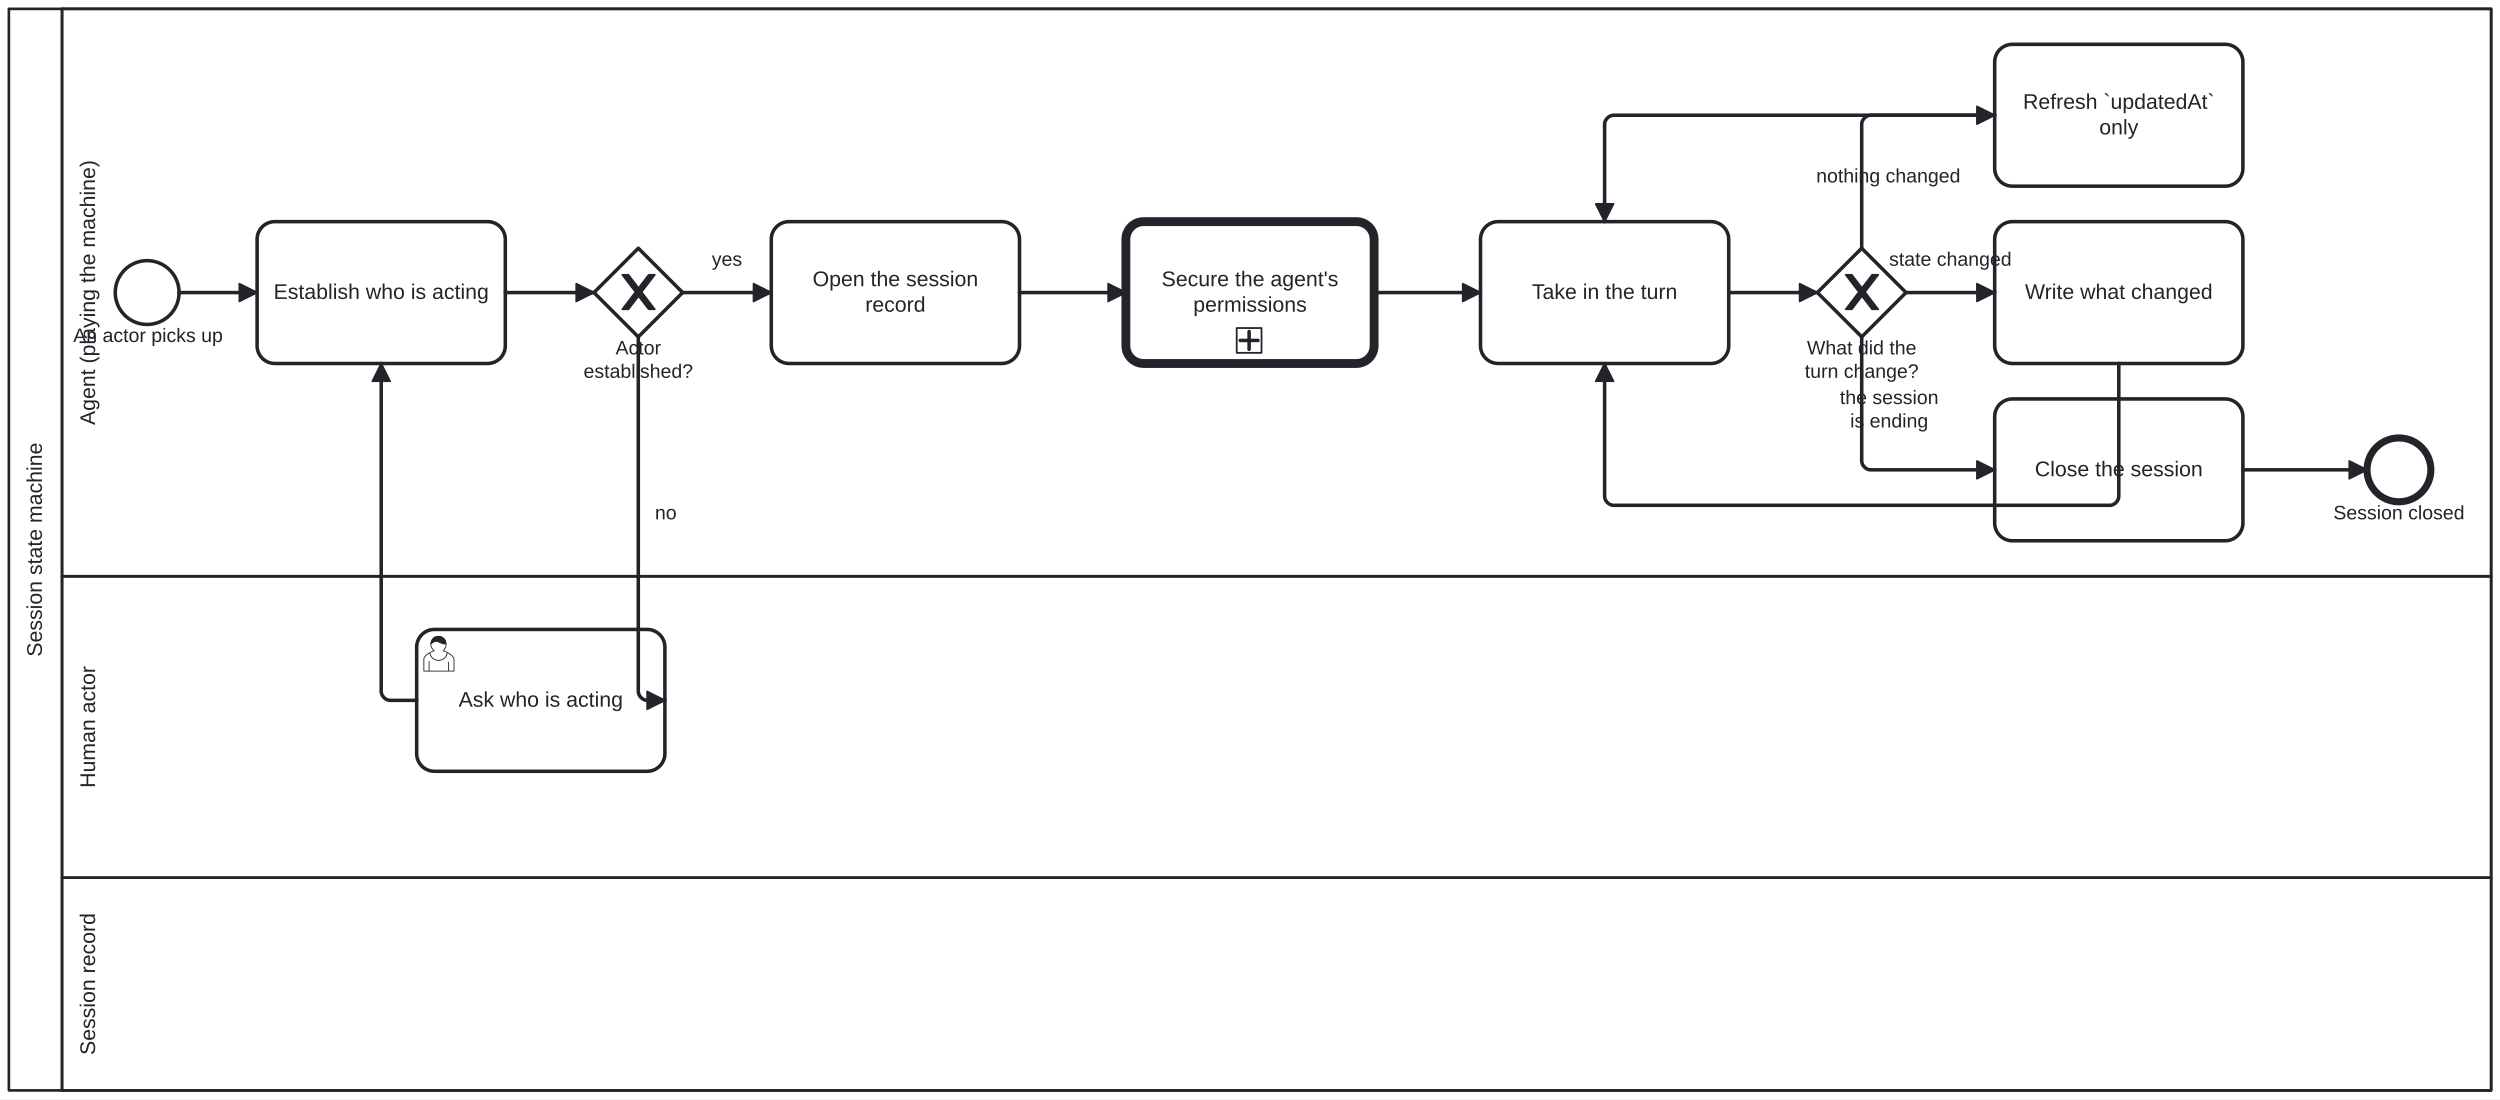
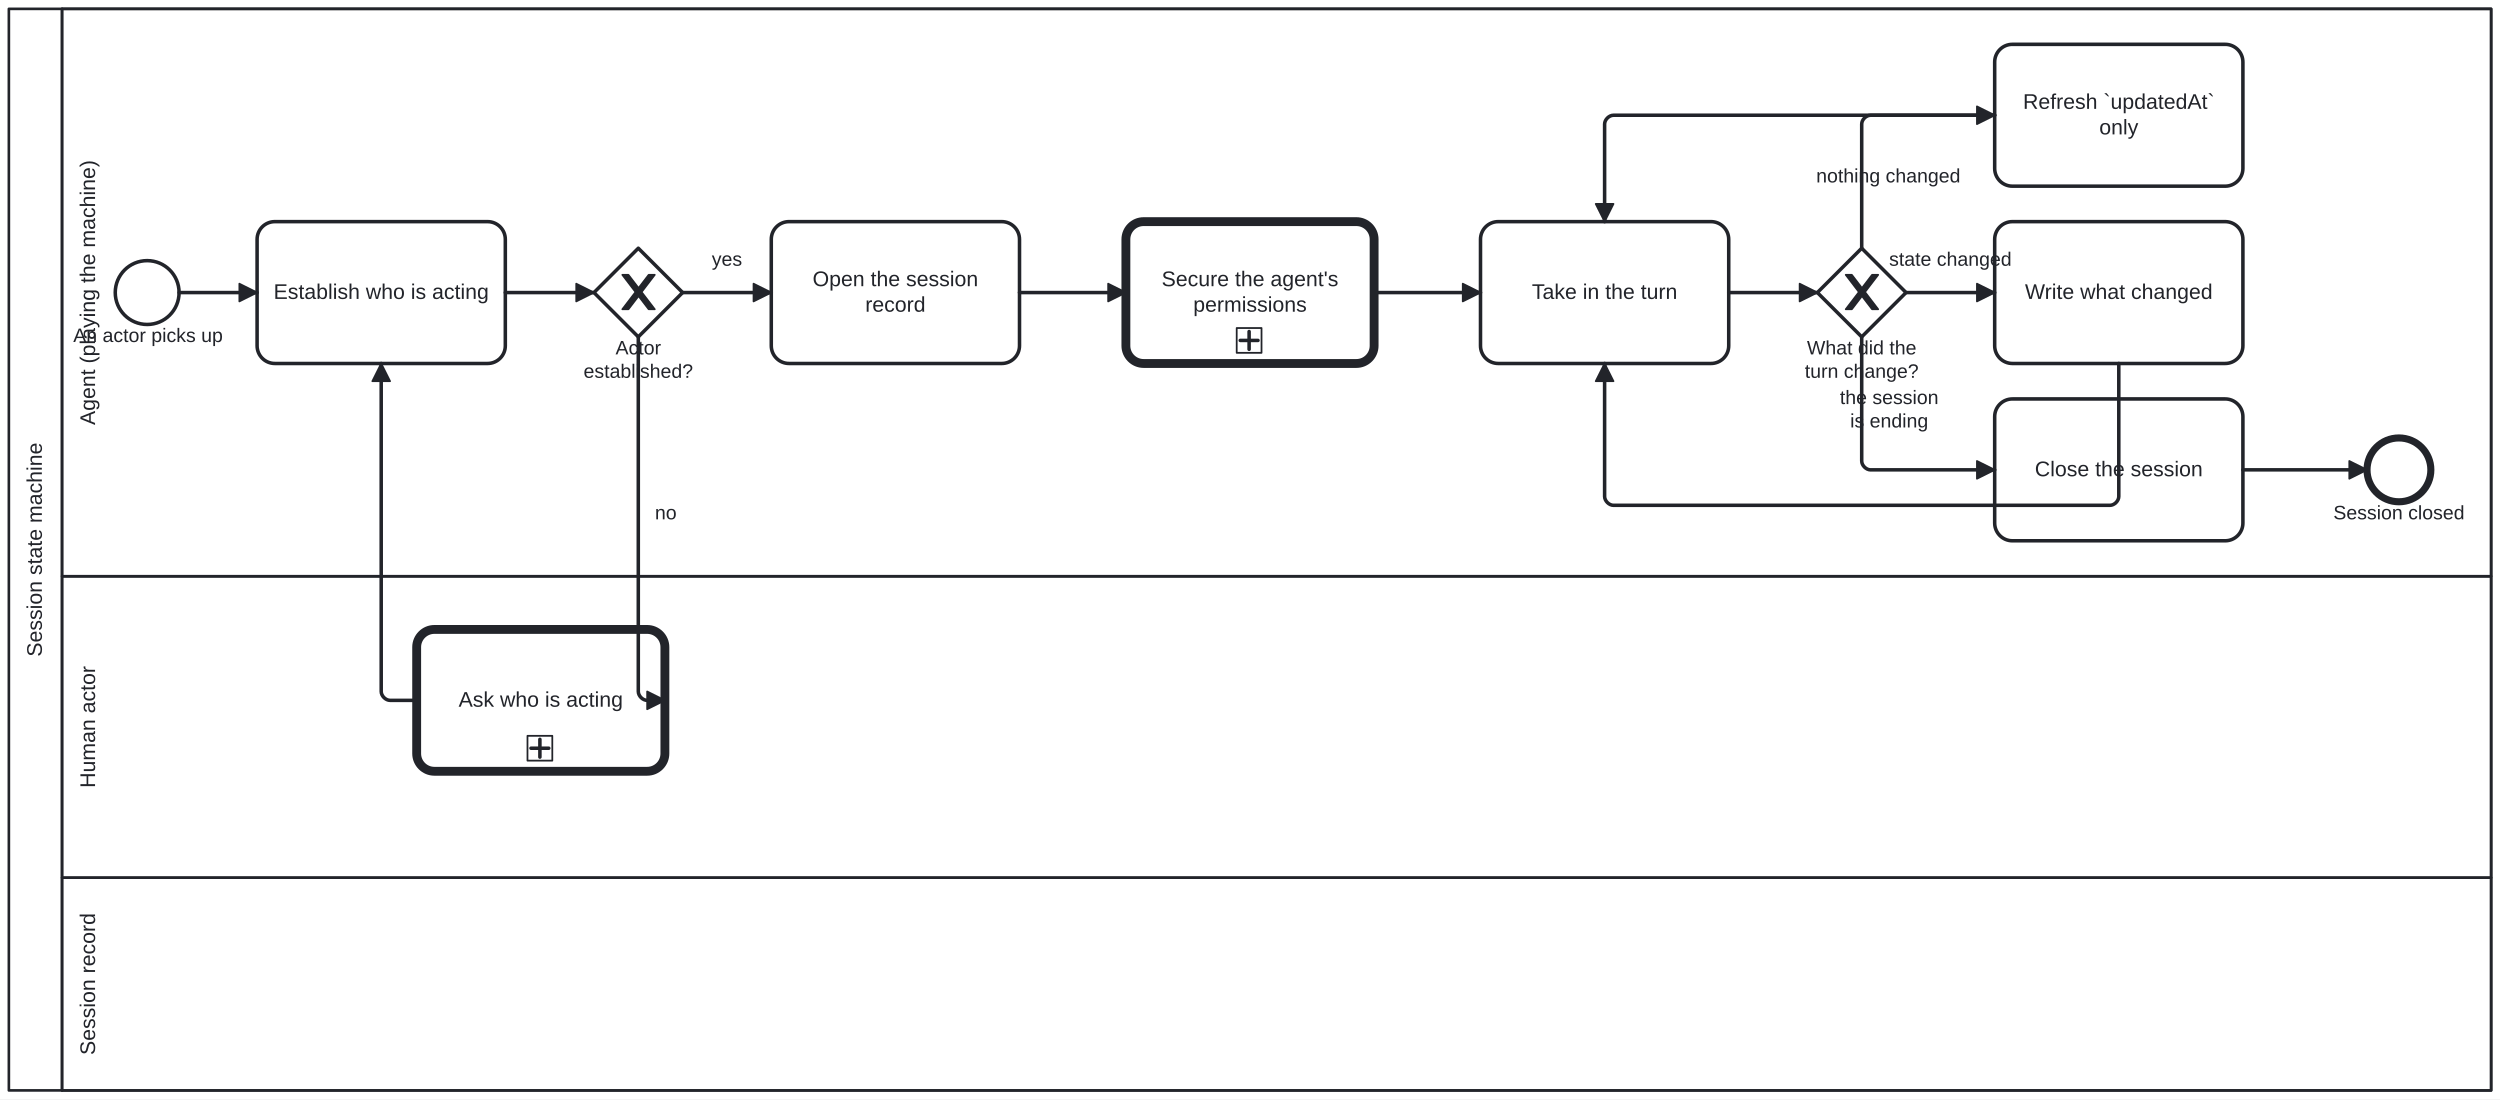
<svg xmlns="http://www.w3.org/2000/svg" width="100%" style="max-width:100%;height:auto" viewBox="155 75 1410 620" version="1.1">
  <rect x="155" y="75" width="1410" height="620" fill="#ffffff" />
  <g class="djs-group">
    <g class="djs-element djs-shape" data-element-id="Participant_SessionStateMachine" style="display: block;" transform="matrix(1 0 0 1 160 80)">
      <g class="djs-visual">
        <rect x="0" y="0" width="1400" height="610" rx="0" ry="0" style="stroke-linecap: round; stroke-linejoin: round; stroke: rgb(34, 36, 42); stroke-width: 1.5px; fill: white; fill-opacity: 0.95;" />
        <path style="fill: none; stroke-linecap: round; stroke-linejoin: round; stroke: rgb(34, 36, 42); stroke-width: 1.5px;" d="M30,0L30,610" />
        <text lineHeight="1.2" class="djs-label" style="font-family: Arial, sans-serif; font-size: 12px; font-weight: normal; fill: rgb(34, 36, 42);" transform="matrix(-1.83697e-16 -1 1 -1.83697e-16 0 610)">
          <tspan x="244.634" y="18.6">Session state machine</tspan>
        </text>
      </g>
      <rect class="djs-hit djs-hit-all" x="0" y="0" width="1400" height="610" style="fill: none; stroke-opacity: 0; stroke: white; stroke-width: 15px;" />
    </g>
    <g class="djs-children">
      <g class="djs-group">
        <g class="djs-element djs-shape" data-element-id="Lane_Record" style="display: block;" transform="matrix(1 0 0 1 190 570)">
          <g class="djs-visual">
            <rect x="0" y="0" width="1370" height="120" rx="0" ry="0" style="stroke-linecap: round; stroke-linejoin: round; stroke: rgb(34, 36, 42); stroke-width: 1.5px; fill: white; fill-opacity: 0.25;" />
            <text lineHeight="1.2" class="djs-label" style="font-family: Arial, sans-serif; font-size: 12px; font-weight: normal; fill: rgb(34, 36, 42);" transform="matrix(-1.83697e-16 -1 1 -1.83697e-16 0 120)">
              <tspan x="19.98" y="18.6">Session record</tspan>
            </text>
          </g>
          <rect class="djs-hit djs-hit-all" x="0" y="0" width="1370" height="120" style="fill: none; stroke-opacity: 0; stroke: white; stroke-width: 15px;" />
        </g>
      </g>
      <g class="djs-group">
        <g class="djs-element djs-shape" data-element-id="Lane_Human" style="display: block;" transform="matrix(1 0 0 1 190 400)">
          <g class="djs-visual">
            <rect x="0" y="0" width="1370" height="170" rx="0" ry="0" style="stroke-linecap: round; stroke-linejoin: round; stroke: rgb(34, 36, 42); stroke-width: 1.5px; fill: white; fill-opacity: 0.25;" />
            <text lineHeight="1.2" class="djs-label" style="font-family: Arial, sans-serif; font-size: 12px; font-weight: normal; fill: rgb(34, 36, 42);" transform="matrix(-1.83697e-16 -1 1 -1.83697e-16 0 170)">
              <tspan x="50.652" y="18.6">Human actor</tspan>
            </text>
          </g>
          <rect class="djs-hit djs-hit-all" x="0" y="0" width="1370" height="170" style="fill: none; stroke-opacity: 0; stroke: white; stroke-width: 15px;" />
        </g>
      </g>
      <g class="djs-group">
        <g class="djs-element djs-shape" data-element-id="Lane_Machine" style="display: block;" transform="matrix(1 0 0 1 190 80)">
          <g class="djs-visual">
            <rect x="0" y="0" width="1370" height="320" rx="0" ry="0" style="stroke-linecap: round; stroke-linejoin: round; stroke: rgb(34, 36, 42); stroke-width: 1.5px; fill: white; fill-opacity: 0.25;" />
            <text lineHeight="1.2" class="djs-label" style="font-family: Arial, sans-serif; font-size: 12px; font-weight: normal; fill: rgb(34, 36, 42);" transform="matrix(-1.83697e-16 -1 1 -1.83697e-16 0 320)">
              <tspan x="85.29" y="18.6">Agent (playing the machine)</tspan>
            </text>
          </g>
          <rect class="djs-hit djs-hit-all" x="0" y="0" width="1370" height="320" style="fill: none; stroke-opacity: 0; stroke: white; stroke-width: 15px;" />
        </g>
      </g>
      <g class="djs-group">
        <g class="djs-element djs-shape" data-element-id="Start_Session" style="display: block;" transform="matrix(1 0 0 1 220 222)">
          <g class="djs-visual">
            <circle cx="18" cy="18" r="18" style="stroke-linecap: round; stroke-linejoin: round; stroke: rgb(34, 36, 42); stroke-width: 2px; fill: white; fill-opacity: 0.95;" />
          </g>
          <rect class="djs-hit djs-hit-all" x="0" y="0" width="36" height="36" style="fill: none; stroke-opacity: 0; stroke: white; stroke-width: 15px;" />
        </g>
      </g>
      <g class="djs-group">
        <g class="djs-element djs-shape" data-element-id="Start_Session_label" style="display: block;" transform="matrix(1 0 0 1 196 258)">
          <g class="djs-visual">
            <text lineHeight="1.2" class="djs-label" style="font-family: Arial, sans-serif; font-size: 11px; font-weight: normal; fill: rgb(34, 36, 42);">
              <tspan x="0.313" y="9.9">An actor picks up</tspan>
            </text>
          </g>
          <rect class="djs-hit djs-hit-all" x="0" y="0" width="85" height="14" style="fill: none; stroke-opacity: 0; stroke: white; stroke-width: 15px;" />
        </g>
      </g>
      <g class="djs-group">
        <g class="djs-element djs-shape" data-element-id="A_IdentifyActor" style="display: block;" transform="matrix(1 0 0 1 300 200)">
          <g class="djs-visual">
            <rect x="0" y="0" width="140" height="80" rx="10" ry="10" style="stroke-linecap: round; stroke-linejoin: round; stroke: rgb(34, 36, 42); stroke-width: 2px; fill: white; fill-opacity: 0.95;" />
            <text lineHeight="1.2" class="djs-label" style="font-family: Arial, sans-serif; font-size: 12px; font-weight: normal; fill: rgb(34, 36, 42);">
              <tspan x="9.303" y="43.6">Establish who is acting</tspan>
            </text>
          </g>
          <rect class="djs-hit djs-hit-all" x="0" y="0" width="140" height="80" style="fill: none; stroke-opacity: 0; stroke: white; stroke-width: 15px;" />
        </g>
      </g>
      <g class="djs-group">
        <g class="djs-element djs-shape" data-element-id="Gateway_ActorKnown" style="display: block;" transform="matrix(1 0 0 1 490 215)">
          <g class="djs-visual">
            <polygon points="25,0 50,25 25,50 0,25" style="stroke-linecap: round; stroke-linejoin: round; stroke: rgb(34, 36, 42); stroke-width: 2px; fill: white; fill-opacity: 0.95;" />
            <path d="m 16,15 7.429,9.714 -7.429,9.714 3.429,0 5.714,-7.464 5.714,7.464 3.429,0 -7.429,-9.714 7.429,-9.714 -3.429,0 -5.714,7.464 -5.714,-7.464 -3.429,0 z" style="fill: rgb(34, 36, 42); stroke-linecap: round; stroke-linejoin: round; stroke: rgb(34, 36, 42); stroke-width: 1px;" />
          </g>
          <rect class="djs-hit djs-hit-all" x="0" y="0" width="50" height="50" style="fill: none; stroke-opacity: 0; stroke: white; stroke-width: 15px;" />
        </g>
      </g>
      <g class="djs-group">
        <g class="djs-element djs-shape" data-element-id="Gateway_ActorKnown_label" style="display: block;" transform="matrix(1 0 0 1 484 265)">
          <g class="djs-visual">
            <text lineHeight="1.2" class="djs-label" style="font-family: Arial, sans-serif; font-size: 11px; font-weight: normal; fill: rgb(34, 36, 42);">
              <tspan x="18.163" y="9.9">Actor </tspan>
              <tspan x="0.116" y="23.1">established?</tspan>
            </text>
          </g>
          <rect class="djs-hit djs-hit-all" x="0" y="0" width="62" height="27" style="fill: none; stroke-opacity: 0; stroke: white; stroke-width: 15px;" />
        </g>
      </g>
      <g class="djs-group">
-         <g class="djs-element djs-shape" data-element-id="A_AskWhoIsActing" style="display: block;" transform="matrix(1 0 0 1 390 430)">
-           <g class="djs-visual">
-             <rect x="0" y="0" width="140" height="80" rx="10" ry="10" style="stroke-linecap: round; stroke-linejoin: round; stroke: rgb(34, 36, 42); stroke-width: 2px; fill: white; fill-opacity: 0.95;" />
-             <text lineHeight="1.2" class="djs-label" style="font-family: Arial, sans-serif; font-size: 12px; font-weight: normal; fill: rgb(34, 36, 42);">
-               <tspan x="23.646" y="43.6">Ask who is acting</tspan>
-             </text>
-             <path d="m 15,12 c 0.909,-0.845 1.594,-2.049 1.594,-3.385 0,-2.554 -1.805,-4.622 -4.357,-4.622 -2.552,0 -4.288,2.068 -4.288,4.622 0,1.348 0.974,2.562 1.896,3.405 -0.529,0.187 -5.669,2.097 -5.794,4.756 v 6.718 h 17 v -6.718 c 0,-2.298 -5.528,-4.595 -6.051,-4.776 zm -8,6 l 0,5.5 m 11,0 l 0,-5" style="fill: white; stroke-linecap: round; stroke-linejoin: round; stroke: rgb(34, 36, 42); stroke-width: 0.5px;" />
-             <path d="m 15,12 m 2.162,1.009 c 0,2.447 -2.158,4.431 -4.821,4.431 -2.665,0 -4.822,-1.981 -4.822,-4.431 " style="fill: white; stroke-linecap: round; stroke-linejoin: round; stroke: rgb(34, 36, 42); stroke-width: 0.5px;" />
-             <path d="m 15,12 m -6.9,-3.80 c 0,0 2.251,-2.358 4.274,-1.177 2.024,1.181 4.221,1.537 4.124,0.965 -0.098,-0.57 -0.117,-3.791 -4.191,-4.136 -3.575,0.001 -4.208,3.367 -4.207,4.348 z" style="fill: rgb(34, 36, 42); stroke-linecap: round; stroke-linejoin: round; stroke: rgb(34, 36, 42); stroke-width: 0.5px;" />
-           </g>
-           <rect class="djs-hit djs-hit-all" x="0" y="0" width="140" height="80" style="fill: none; stroke-opacity: 0; stroke: white; stroke-width: 15px;" />
-         </g>
+         <a class="fa-subprocess-link" href="../../../en/cat-harness/processes/ask-the-person.html" target="_top">
+           <g class="djs-element djs-shape" data-element-id="A_AskWhoIsActing" style="display: block;" transform="matrix(1 0 0 1 390 430)">
+             <g class="djs-visual">
+               <rect x="0" y="0" width="140" height="80" rx="10" ry="10" style="stroke-linecap: round; stroke-linejoin: round; stroke: rgb(34, 36, 42); stroke-width: 5px; fill: white; fill-opacity: 0.95;" />
+               <text lineHeight="1.2" class="djs-label" style="font-family: Arial, sans-serif; font-size: 12px; font-weight: normal; fill: rgb(34, 36, 42);">
+                 <tspan x="23.646" y="43.6">Ask who is acting</tspan>
+               </text>
+               <rect x="0" y="0" width="14" height="14" rx="0" ry="0" style="stroke-linecap: round; stroke-linejoin: round; stroke: rgb(34, 36, 42); stroke-width: 1px; fill: white;" transform="matrix(1 0 0 1 62.5 60)" />
+               <path data-marker="sub-process" d="m62.5,60 m 7,2 l 0,10 m -5,-5 l 10,0" style="fill: white; stroke-linecap: round; stroke-linejoin: round; stroke: rgb(34, 36, 42); stroke-width: 2px;" />
+             </g>
+             <rect class="djs-hit djs-hit-all" x="0" y="0" width="140" height="80" style="fill: none; stroke-opacity: 0; stroke: white; stroke-width: 15px;" />
+           </g>
+         </a>
      </g>
      <g class="djs-group">
        <g class="djs-element djs-shape" data-element-id="A_OpenSession" style="display: block;" transform="matrix(1 0 0 1 590 200)">
          <g class="djs-visual">
            <rect x="0" y="0" width="140" height="80" rx="10" ry="10" style="stroke-linecap: round; stroke-linejoin: round; stroke: rgb(34, 36, 42); stroke-width: 2px; fill: white; fill-opacity: 0.95;" />
            <text lineHeight="1.2" class="djs-label" style="font-family: Arial, sans-serif; font-size: 12px; font-weight: normal; fill: rgb(34, 36, 42);">
              <tspan x="23.304" y="36.4">Open the session </tspan>
              <tspan x="52.993" y="50.8">record</tspan>
            </text>
          </g>
          <rect class="djs-hit djs-hit-all" x="0" y="0" width="140" height="80" style="fill: none; stroke-opacity: 0; stroke: white; stroke-width: 15px;" />
        </g>
      </g>
      <g class="djs-group">
        <a class="fa-subprocess-link" href="../../../en/cat-harness/processes/secure-agent-permissions.html" target="_top">
          <g class="djs-element djs-shape" data-element-id="Call_SecurePermissions" style="display: block;" transform="matrix(1 0 0 1 790 200)">
            <g class="djs-visual">
              <rect x="0" y="0" width="140" height="80" rx="10" ry="10" style="stroke-linecap: round; stroke-linejoin: round; stroke: rgb(34, 36, 42); stroke-width: 5px; fill: white; fill-opacity: 0.95;" />
              <text lineHeight="1.2" class="djs-label" style="font-family: Arial, sans-serif; font-size: 12px; font-weight: normal; fill: rgb(34, 36, 42);">
                <tspan x="20.154" y="36.4">Secure the agent's</tspan>
                <tspan x="37.99" y="50.8">permissions</tspan>
              </text>
              <rect x="0" y="0" width="14" height="14" rx="0" ry="0" style="stroke-linecap: round; stroke-linejoin: round; stroke: rgb(34, 36, 42); stroke-width: 1px; fill: white;" transform="matrix(1 0 0 1 62.5 60)" />
              <path data-marker="sub-process" d="m62.5,60 m 7,2 l 0,10 m -5,-5 l 10,0" style="fill: white; stroke-linecap: round; stroke-linejoin: round; stroke: rgb(34, 36, 42); stroke-width: 2px;" />
            </g>
            <rect class="djs-hit djs-hit-all" x="0" y="0" width="140" height="80" style="fill: none; stroke-opacity: 0; stroke: white; stroke-width: 15px;" />
          </g>
        </a>
      </g>
      <g class="djs-group">
        <g class="djs-element djs-shape" data-element-id="A_ReadTurn" style="display: block;" transform="matrix(1 0 0 1 990 200)">
          <g class="djs-visual">
            <rect x="0" y="0" width="140" height="80" rx="10" ry="10" style="stroke-linecap: round; stroke-linejoin: round; stroke: rgb(34, 36, 42); stroke-width: 2px; fill: white; fill-opacity: 0.95;" />
            <text lineHeight="1.2" class="djs-label" style="font-family: Arial, sans-serif; font-size: 12px; font-weight: normal; fill: rgb(34, 36, 42);">
              <tspan x="28.976" y="43.6">Take in the turn</tspan>
            </text>
          </g>
          <rect class="djs-hit djs-hit-all" x="0" y="0" width="140" height="80" style="fill: none; stroke-opacity: 0; stroke: white; stroke-width: 15px;" />
        </g>
      </g>
      <g class="djs-group">
        <g class="djs-element djs-shape" data-element-id="Gateway_TurnEffect" style="display: block;" transform="matrix(1 0 0 1 1180 215)">
          <g class="djs-visual">
            <polygon points="25,0 50,25 25,50 0,25" style="stroke-linecap: round; stroke-linejoin: round; stroke: rgb(34, 36, 42); stroke-width: 2px; fill: white; fill-opacity: 0.95;" />
            <path d="m 16,15 7.429,9.714 -7.429,9.714 3.429,0 5.714,-7.464 5.714,7.464 3.429,0 -7.429,-9.714 7.429,-9.714 -3.429,0 -5.714,7.464 -5.714,-7.464 -3.429,0 z" style="fill: rgb(34, 36, 42); stroke-linecap: round; stroke-linejoin: round; stroke: rgb(34, 36, 42); stroke-width: 1px;" />
          </g>
          <rect class="djs-hit djs-hit-all" x="0" y="0" width="50" height="50" style="fill: none; stroke-opacity: 0; stroke: white; stroke-width: 15px;" />
        </g>
      </g>
      <g class="djs-group">
        <g class="djs-element djs-shape" data-element-id="Gateway_TurnEffect_label" style="display: block;" transform="matrix(1 0 0 1 1163 265)">
          <g class="djs-visual">
            <text lineHeight="1.2" class="djs-label" style="font-family: Arial, sans-serif; font-size: 11px; font-weight: normal; fill: rgb(34, 36, 42);">
              <tspan x="11.122" y="9.9">What did the </tspan>
              <tspan x="9.892" y="23.1">turn change?</tspan>
            </text>
          </g>
          <rect class="djs-hit djs-hit-all" x="0" y="0" width="84" height="27" style="fill: none; stroke-opacity: 0; stroke: white; stroke-width: 15px;" />
        </g>
      </g>
      <g class="djs-group">
        <g class="djs-element djs-shape" data-element-id="A_Touch" style="display: block;" transform="matrix(1 0 0 1 1280 100)">
          <g class="djs-visual">
            <rect x="0" y="0" width="140" height="80" rx="10" ry="10" style="stroke-linecap: round; stroke-linejoin: round; stroke: rgb(34, 36, 42); stroke-width: 2px; fill: white; fill-opacity: 0.95;" />
            <text lineHeight="1.2" class="djs-label" style="font-family: Arial, sans-serif; font-size: 12px; font-weight: normal; fill: rgb(34, 36, 42);">
              <tspan x="15.971" y="36.4">Refresh `updatedAt` </tspan>
              <tspan x="58.993" y="50.8">only</tspan>
            </text>
          </g>
          <rect class="djs-hit djs-hit-all" x="0" y="0" width="140" height="80" style="fill: none; stroke-opacity: 0; stroke: white; stroke-width: 15px;" />
        </g>
      </g>
      <g class="djs-group">
        <g class="djs-element djs-shape" data-element-id="A_UpdateSession" style="display: block;" transform="matrix(1 0 0 1 1280 200)">
          <g class="djs-visual">
            <rect x="0" y="0" width="140" height="80" rx="10" ry="10" style="stroke-linecap: round; stroke-linejoin: round; stroke: rgb(34, 36, 42); stroke-width: 2px; fill: white; fill-opacity: 0.95;" />
            <text lineHeight="1.2" class="djs-label" style="font-family: Arial, sans-serif; font-size: 12px; font-weight: normal; fill: rgb(34, 36, 42);">
              <tspan x="17.081" y="43.6">Write what changed</tspan>
            </text>
          </g>
          <rect class="djs-hit djs-hit-all" x="0" y="0" width="140" height="80" style="fill: none; stroke-opacity: 0; stroke: white; stroke-width: 15px;" />
        </g>
      </g>
      <g class="djs-group">
        <g class="djs-element djs-shape" data-element-id="A_CloseSession" style="display: block;" transform="matrix(1 0 0 1 1280 300)">
          <g class="djs-visual">
            <rect x="0" y="0" width="140" height="80" rx="10" ry="10" style="stroke-linecap: round; stroke-linejoin: round; stroke: rgb(34, 36, 42); stroke-width: 2px; fill: white; fill-opacity: 0.95;" />
            <text lineHeight="1.2" class="djs-label" style="font-family: Arial, sans-serif; font-size: 12px; font-weight: normal; fill: rgb(34, 36, 42);">
              <tspan x="22.642" y="43.6">Close the session</tspan>
            </text>
          </g>
          <rect class="djs-hit djs-hit-all" x="0" y="0" width="140" height="80" style="fill: none; stroke-opacity: 0; stroke: white; stroke-width: 15px;" />
        </g>
      </g>
      <g class="djs-group">
        <g class="djs-element djs-shape" data-element-id="End_Session" style="display: block;" transform="matrix(1 0 0 1 1490 322)">
          <g class="djs-visual">
            <circle cx="18" cy="18" r="18" style="stroke-linecap: round; stroke-linejoin: round; stroke: rgb(34, 36, 42); stroke-width: 4px; fill: white; fill-opacity: 0.95;" />
          </g>
          <rect class="djs-hit djs-hit-all" x="0" y="0" width="36" height="36" style="fill: none; stroke-opacity: 0; stroke: white; stroke-width: 15px;" />
        </g>
      </g>
      <g class="djs-group">
        <g class="djs-element djs-shape" data-element-id="End_Session_label" style="display: block;" transform="matrix(1 0 0 1 1471 358)">
          <g class="djs-visual">
            <text lineHeight="1.2" class="djs-label" style="font-family: Arial, sans-serif; font-size: 11px; font-weight: normal; fill: rgb(34, 36, 42);">
              <tspan x="0.007" y="9.9">Session closed</tspan>
            </text>
          </g>
          <rect class="djs-hit djs-hit-all" x="0" y="0" width="74" height="14" style="fill: none; stroke-opacity: 0; stroke: white; stroke-width: 15px;" />
        </g>
      </g>
      <g class="djs-group">
        <g class="djs-element djs-connection" data-element-id="F_1" style="display: block;">
          <g class="djs-visual">
            <defs>
              <marker id="folio-marker-1" viewBox="0 0 20 20" refX="11" refY="10" markerWidth="10" markerHeight="10" orient="auto">
                <path d="M 1 5 L 11 10 L 1 15 Z" style="stroke-linecap: round; stroke-linejoin: round; stroke: rgb(34, 36, 42); stroke-width: 1px; fill: rgb(34, 36, 42);" />
              </marker>
            </defs>
            <path data-corner-radius="5" style="fill: none; stroke-linecap: round; stroke-linejoin: round; stroke: rgb(34, 36, 42); stroke-width: 2px; marker-end: url('#folio-marker-1');" d="M256,240L300,240" />
          </g>
          <path d="M256,240L300,240" class="djs-hit djs-hit-stroke" style="fill: none; stroke-opacity: 0; stroke: white; stroke-width: 15px;" />
        </g>
      </g>
      <g class="djs-group">
        <g class="djs-element djs-connection" data-element-id="F_2" style="display: block;">
          <g class="djs-visual">
            <defs>
              <marker id="folio-marker-2" viewBox="0 0 20 20" refX="11" refY="10" markerWidth="10" markerHeight="10" orient="auto">
                <path d="M 1 5 L 11 10 L 1 15 Z" style="stroke-linecap: round; stroke-linejoin: round; stroke: rgb(34, 36, 42); stroke-width: 1px; fill: rgb(34, 36, 42);" />
              </marker>
            </defs>
            <path data-corner-radius="5" style="fill: none; stroke-linecap: round; stroke-linejoin: round; stroke: rgb(34, 36, 42); stroke-width: 2px; marker-end: url('#folio-marker-2');" d="M440,240L490,240" />
          </g>
          <path d="M440,240L490,240" class="djs-hit djs-hit-stroke" style="fill: none; stroke-opacity: 0; stroke: white; stroke-width: 15px;" />
        </g>
      </g>
      <g class="djs-group">
        <g class="djs-element djs-connection" data-element-id="F_3" style="display: block;">
          <g class="djs-visual">
            <defs>
              <marker id="folio-marker-3" viewBox="0 0 20 20" refX="11" refY="10" markerWidth="10" markerHeight="10" orient="auto">
                <path d="M 1 5 L 11 10 L 1 15 Z" style="stroke-linecap: round; stroke-linejoin: round; stroke: rgb(34, 36, 42); stroke-width: 1px; fill: rgb(34, 36, 42);" />
              </marker>
            </defs>
            <path data-corner-radius="5" style="fill: none; stroke-linecap: round; stroke-linejoin: round; stroke: rgb(34, 36, 42); stroke-width: 2px; marker-end: url('#folio-marker-3');" d="M515,265L515,465C515,467.5,517.5,470,520,470L530,470" />
          </g>
          <path d="M515,265L515,470L530,470" class="djs-hit djs-hit-stroke" style="fill: none; stroke-opacity: 0; stroke: white; stroke-width: 15px;" />
        </g>
      </g>
      <g class="djs-group">
        <g class="djs-element djs-shape" data-element-id="F_3_label" style="display: block;" transform="matrix(1 0 0 1 524 358)">
          <g class="djs-visual">
            <text lineHeight="1.2" class="djs-label" style="font-family: Arial, sans-serif; font-size: 11px; font-weight: normal; fill: rgb(34, 36, 42);">
              <tspan x="0.382" y="9.9">no</tspan>
            </text>
          </g>
          <rect class="djs-hit djs-hit-all" x="0" y="0" width="13" height="14" style="fill: none; stroke-opacity: 0; stroke: white; stroke-width: 15px;" />
        </g>
      </g>
      <g class="djs-group">
        <g class="djs-element djs-connection" data-element-id="F_4" style="display: block;">
          <g class="djs-visual">
            <defs>
              <marker id="folio-marker-4" viewBox="0 0 20 20" refX="11" refY="10" markerWidth="10" markerHeight="10" orient="auto">
                <path d="M 1 5 L 11 10 L 1 15 Z" style="stroke-linecap: round; stroke-linejoin: round; stroke: rgb(34, 36, 42); stroke-width: 1px; fill: rgb(34, 36, 42);" />
              </marker>
            </defs>
            <path data-corner-radius="5" style="fill: none; stroke-linecap: round; stroke-linejoin: round; stroke: rgb(34, 36, 42); stroke-width: 2px; marker-end: url('#folio-marker-4');" d="M390,470L375,470C372.5,470,370,467.5,370,465L370,280" />
          </g>
          <path d="M390,470L370,470L370,280" class="djs-hit djs-hit-stroke" style="fill: none; stroke-opacity: 0; stroke: white; stroke-width: 15px;" />
        </g>
      </g>
      <g class="djs-group">
        <g class="djs-element djs-connection" data-element-id="F_5" style="display: block;">
          <g class="djs-visual">
            <defs>
              <marker id="folio-marker-5" viewBox="0 0 20 20" refX="11" refY="10" markerWidth="10" markerHeight="10" orient="auto">
                <path d="M 1 5 L 11 10 L 1 15 Z" style="stroke-linecap: round; stroke-linejoin: round; stroke: rgb(34, 36, 42); stroke-width: 1px; fill: rgb(34, 36, 42);" />
              </marker>
            </defs>
            <path data-corner-radius="5" style="fill: none; stroke-linecap: round; stroke-linejoin: round; stroke: rgb(34, 36, 42); stroke-width: 2px; marker-end: url('#folio-marker-5');" d="M540,240L590,240" />
          </g>
          <path d="M540,240L590,240" class="djs-hit djs-hit-stroke" style="fill: none; stroke-opacity: 0; stroke: white; stroke-width: 15px;" />
        </g>
      </g>
      <g class="djs-group">
        <g class="djs-element djs-shape" data-element-id="F_5_label" style="display: block;" transform="matrix(1 0 0 1 556 215)">
          <g class="djs-visual">
            <text lineHeight="1.2" class="djs-label" style="font-family: Arial, sans-serif; font-size: 11px; font-weight: normal; fill: rgb(34, 36, 42);">
              <tspan x="0.441" y="9.9">yes</tspan>
            </text>
          </g>
          <rect class="djs-hit djs-hit-all" x="0" y="0" width="18" height="14" style="fill: none; stroke-opacity: 0; stroke: white; stroke-width: 15px;" />
        </g>
      </g>
      <g class="djs-group">
        <g class="djs-element djs-connection" data-element-id="F_6" style="display: block;">
          <g class="djs-visual">
            <defs>
              <marker id="folio-marker-6" viewBox="0 0 20 20" refX="11" refY="10" markerWidth="10" markerHeight="10" orient="auto">
                <path d="M 1 5 L 11 10 L 1 15 Z" style="stroke-linecap: round; stroke-linejoin: round; stroke: rgb(34, 36, 42); stroke-width: 1px; fill: rgb(34, 36, 42);" />
              </marker>
            </defs>
            <path data-corner-radius="5" style="fill: none; stroke-linecap: round; stroke-linejoin: round; stroke: rgb(34, 36, 42); stroke-width: 2px; marker-end: url('#folio-marker-6');" d="M730,240L790,240" />
          </g>
          <path d="M730,240L790,240" class="djs-hit djs-hit-stroke" style="fill: none; stroke-opacity: 0; stroke: white; stroke-width: 15px;" />
        </g>
      </g>
      <g class="djs-group">
        <g class="djs-element djs-connection" data-element-id="F_6b" style="display: block;">
          <g class="djs-visual">
            <defs>
              <marker id="folio-marker-7" viewBox="0 0 20 20" refX="11" refY="10" markerWidth="10" markerHeight="10" orient="auto">
                <path d="M 1 5 L 11 10 L 1 15 Z" style="stroke-linecap: round; stroke-linejoin: round; stroke: rgb(34, 36, 42); stroke-width: 1px; fill: rgb(34, 36, 42);" />
              </marker>
            </defs>
            <path data-corner-radius="5" style="fill: none; stroke-linecap: round; stroke-linejoin: round; stroke: rgb(34, 36, 42); stroke-width: 2px; marker-end: url('#folio-marker-7');" d="M930,240L990,240" />
          </g>
          <path d="M930,240L990,240" class="djs-hit djs-hit-stroke" style="fill: none; stroke-opacity: 0; stroke: white; stroke-width: 15px;" />
        </g>
      </g>
      <g class="djs-group">
        <g class="djs-element djs-connection" data-element-id="F_7" style="display: block;">
          <g class="djs-visual">
            <defs>
              <marker id="folio-marker-8" viewBox="0 0 20 20" refX="11" refY="10" markerWidth="10" markerHeight="10" orient="auto">
                <path d="M 1 5 L 11 10 L 1 15 Z" style="stroke-linecap: round; stroke-linejoin: round; stroke: rgb(34, 36, 42); stroke-width: 1px; fill: rgb(34, 36, 42);" />
              </marker>
            </defs>
            <path data-corner-radius="5" style="fill: none; stroke-linecap: round; stroke-linejoin: round; stroke: rgb(34, 36, 42); stroke-width: 2px; marker-end: url('#folio-marker-8');" d="M1130,240L1180,240" />
          </g>
          <path d="M1130,240L1180,240" class="djs-hit djs-hit-stroke" style="fill: none; stroke-opacity: 0; stroke: white; stroke-width: 15px;" />
        </g>
      </g>
      <g class="djs-group">
        <g class="djs-element djs-connection" data-element-id="F_8" style="display: block;">
          <g class="djs-visual">
            <defs>
              <marker id="folio-marker-9" viewBox="0 0 20 20" refX="11" refY="10" markerWidth="10" markerHeight="10" orient="auto">
                <path d="M 1 5 L 11 10 L 1 15 Z" style="stroke-linecap: round; stroke-linejoin: round; stroke: rgb(34, 36, 42); stroke-width: 1px; fill: rgb(34, 36, 42);" />
              </marker>
            </defs>
            <path data-corner-radius="5" style="fill: none; stroke-linecap: round; stroke-linejoin: round; stroke: rgb(34, 36, 42); stroke-width: 2px; marker-end: url('#folio-marker-9');" d="M1205,215L1205,145C1205,142.5,1207.5,140,1210,140L1280,140" />
          </g>
          <path d="M1205,215L1205,140L1280,140" class="djs-hit djs-hit-stroke" style="fill: none; stroke-opacity: 0; stroke: white; stroke-width: 15px;" />
        </g>
      </g>
      <g class="djs-group">
        <g class="djs-element djs-shape" data-element-id="F_8_label" style="display: block;" transform="matrix(1 0 0 1 1179 168)">
          <g class="djs-visual">
            <text lineHeight="1.2" class="djs-label" style="font-family: Arial, sans-serif; font-size: 11px; font-weight: normal; fill: rgb(34, 36, 42);">
              <tspan x="0.325" y="9.9">nothing changed</tspan>
            </text>
          </g>
          <rect class="djs-hit djs-hit-all" x="0" y="0" width="82" height="14" style="fill: none; stroke-opacity: 0; stroke: white; stroke-width: 15px;" />
        </g>
      </g>
      <g class="djs-group">
        <g class="djs-element djs-connection" data-element-id="F_9" style="display: block;">
          <g class="djs-visual">
            <defs>
              <marker id="folio-marker-10" viewBox="0 0 20 20" refX="11" refY="10" markerWidth="10" markerHeight="10" orient="auto">
                <path d="M 1 5 L 11 10 L 1 15 Z" style="stroke-linecap: round; stroke-linejoin: round; stroke: rgb(34, 36, 42); stroke-width: 1px; fill: rgb(34, 36, 42);" />
              </marker>
            </defs>
            <path data-corner-radius="5" style="fill: none; stroke-linecap: round; stroke-linejoin: round; stroke: rgb(34, 36, 42); stroke-width: 2px; marker-end: url('#folio-marker-10');" d="M1280,140L1065,140C1062.5,140,1060,142.5,1060,145L1060,200" />
          </g>
          <path d="M1280,140L1060,140L1060,200" class="djs-hit djs-hit-stroke" style="fill: none; stroke-opacity: 0; stroke: white; stroke-width: 15px;" />
        </g>
      </g>
      <g class="djs-group">
        <g class="djs-element djs-connection" data-element-id="F_10" style="display: block;">
          <g class="djs-visual">
            <defs>
              <marker id="folio-marker-11" viewBox="0 0 20 20" refX="11" refY="10" markerWidth="10" markerHeight="10" orient="auto">
                <path d="M 1 5 L 11 10 L 1 15 Z" style="stroke-linecap: round; stroke-linejoin: round; stroke: rgb(34, 36, 42); stroke-width: 1px; fill: rgb(34, 36, 42);" />
              </marker>
            </defs>
            <path data-corner-radius="5" style="fill: none; stroke-linecap: round; stroke-linejoin: round; stroke: rgb(34, 36, 42); stroke-width: 2px; marker-end: url('#folio-marker-11');" d="M1230,240L1280,240" />
          </g>
          <path d="M1230,240L1280,240" class="djs-hit djs-hit-stroke" style="fill: none; stroke-opacity: 0; stroke: white; stroke-width: 15px;" />
        </g>
      </g>
      <g class="djs-group">
        <g class="djs-element djs-shape" data-element-id="F_10_label" style="display: block;" transform="matrix(1 0 0 1 1220 215)">
          <g class="djs-visual">
            <text lineHeight="1.2" class="djs-label" style="font-family: Arial, sans-serif; font-size: 11px; font-weight: normal; fill: rgb(34, 36, 42);">
              <tspan x="0.445" y="9.9">state changed</tspan>
            </text>
          </g>
          <rect class="djs-hit djs-hit-all" x="0" y="0" width="70" height="14" style="fill: none; stroke-opacity: 0; stroke: white; stroke-width: 15px;" />
        </g>
      </g>
      <g class="djs-group">
        <g class="djs-element djs-connection" data-element-id="F_11" style="display: block;">
          <g class="djs-visual">
            <defs>
              <marker id="folio-marker-12" viewBox="0 0 20 20" refX="11" refY="10" markerWidth="10" markerHeight="10" orient="auto">
                <path d="M 1 5 L 11 10 L 1 15 Z" style="stroke-linecap: round; stroke-linejoin: round; stroke: rgb(34, 36, 42); stroke-width: 1px; fill: rgb(34, 36, 42);" />
              </marker>
            </defs>
            <path data-corner-radius="5" style="fill: none; stroke-linecap: round; stroke-linejoin: round; stroke: rgb(34, 36, 42); stroke-width: 2px; marker-end: url('#folio-marker-12');" d="M1350,280L1350,355C1350,357.5,1347.5,360,1345,360L1065,360C1062.5,360,1060,357.5,1060,355L1060,280" />
          </g>
          <path d="M1350,280L1350,360L1060,360L1060,280" class="djs-hit djs-hit-stroke" style="fill: none; stroke-opacity: 0; stroke: white; stroke-width: 15px;" />
        </g>
      </g>
      <g class="djs-group">
        <g class="djs-element djs-connection" data-element-id="F_12" style="display: block;">
          <g class="djs-visual">
            <defs>
              <marker id="folio-marker-13" viewBox="0 0 20 20" refX="11" refY="10" markerWidth="10" markerHeight="10" orient="auto">
                <path d="M 1 5 L 11 10 L 1 15 Z" style="stroke-linecap: round; stroke-linejoin: round; stroke: rgb(34, 36, 42); stroke-width: 1px; fill: rgb(34, 36, 42);" />
              </marker>
            </defs>
            <path data-corner-radius="5" style="fill: none; stroke-linecap: round; stroke-linejoin: round; stroke: rgb(34, 36, 42); stroke-width: 2px; marker-end: url('#folio-marker-13');" d="M1205,265L1205,335C1205,337.5,1207.5,340,1210,340L1280,340" />
          </g>
          <path d="M1205,265L1205,340L1280,340" class="djs-hit djs-hit-stroke" style="fill: none; stroke-opacity: 0; stroke: white; stroke-width: 15px;" />
        </g>
      </g>
      <g class="djs-group">
        <g class="djs-element djs-shape" data-element-id="F_12_label" style="display: block;" transform="matrix(1 0 0 1 1187 293)">
          <g class="djs-visual">
            <text lineHeight="1.2" class="djs-label" style="font-family: Arial, sans-serif; font-size: 11px; font-weight: normal; fill: rgb(34, 36, 42);">
              <tspan x="5.678" y="9.9">the session </tspan>
              <tspan x="11.484" y="23.1">is ending</tspan>
            </text>
          </g>
          <rect class="djs-hit djs-hit-all" x="0" y="0" width="67" height="27" style="fill: none; stroke-opacity: 0; stroke: white; stroke-width: 15px;" />
        </g>
      </g>
      <g class="djs-group">
        <g class="djs-element djs-connection" data-element-id="F_13" style="display: block;">
          <g class="djs-visual">
            <defs>
              <marker id="folio-marker-14" viewBox="0 0 20 20" refX="11" refY="10" markerWidth="10" markerHeight="10" orient="auto">
                <path d="M 1 5 L 11 10 L 1 15 Z" style="stroke-linecap: round; stroke-linejoin: round; stroke: rgb(34, 36, 42); stroke-width: 1px; fill: rgb(34, 36, 42);" />
              </marker>
            </defs>
            <path data-corner-radius="5" style="fill: none; stroke-linecap: round; stroke-linejoin: round; stroke: rgb(34, 36, 42); stroke-width: 2px; marker-end: url('#folio-marker-14');" d="M1420,340L1490,340" />
          </g>
          <path d="M1420,340L1490,340" class="djs-hit djs-hit-stroke" style="fill: none; stroke-opacity: 0; stroke: white; stroke-width: 15px;" />
        </g>
      </g>
    </g>
  </g>
</svg>
